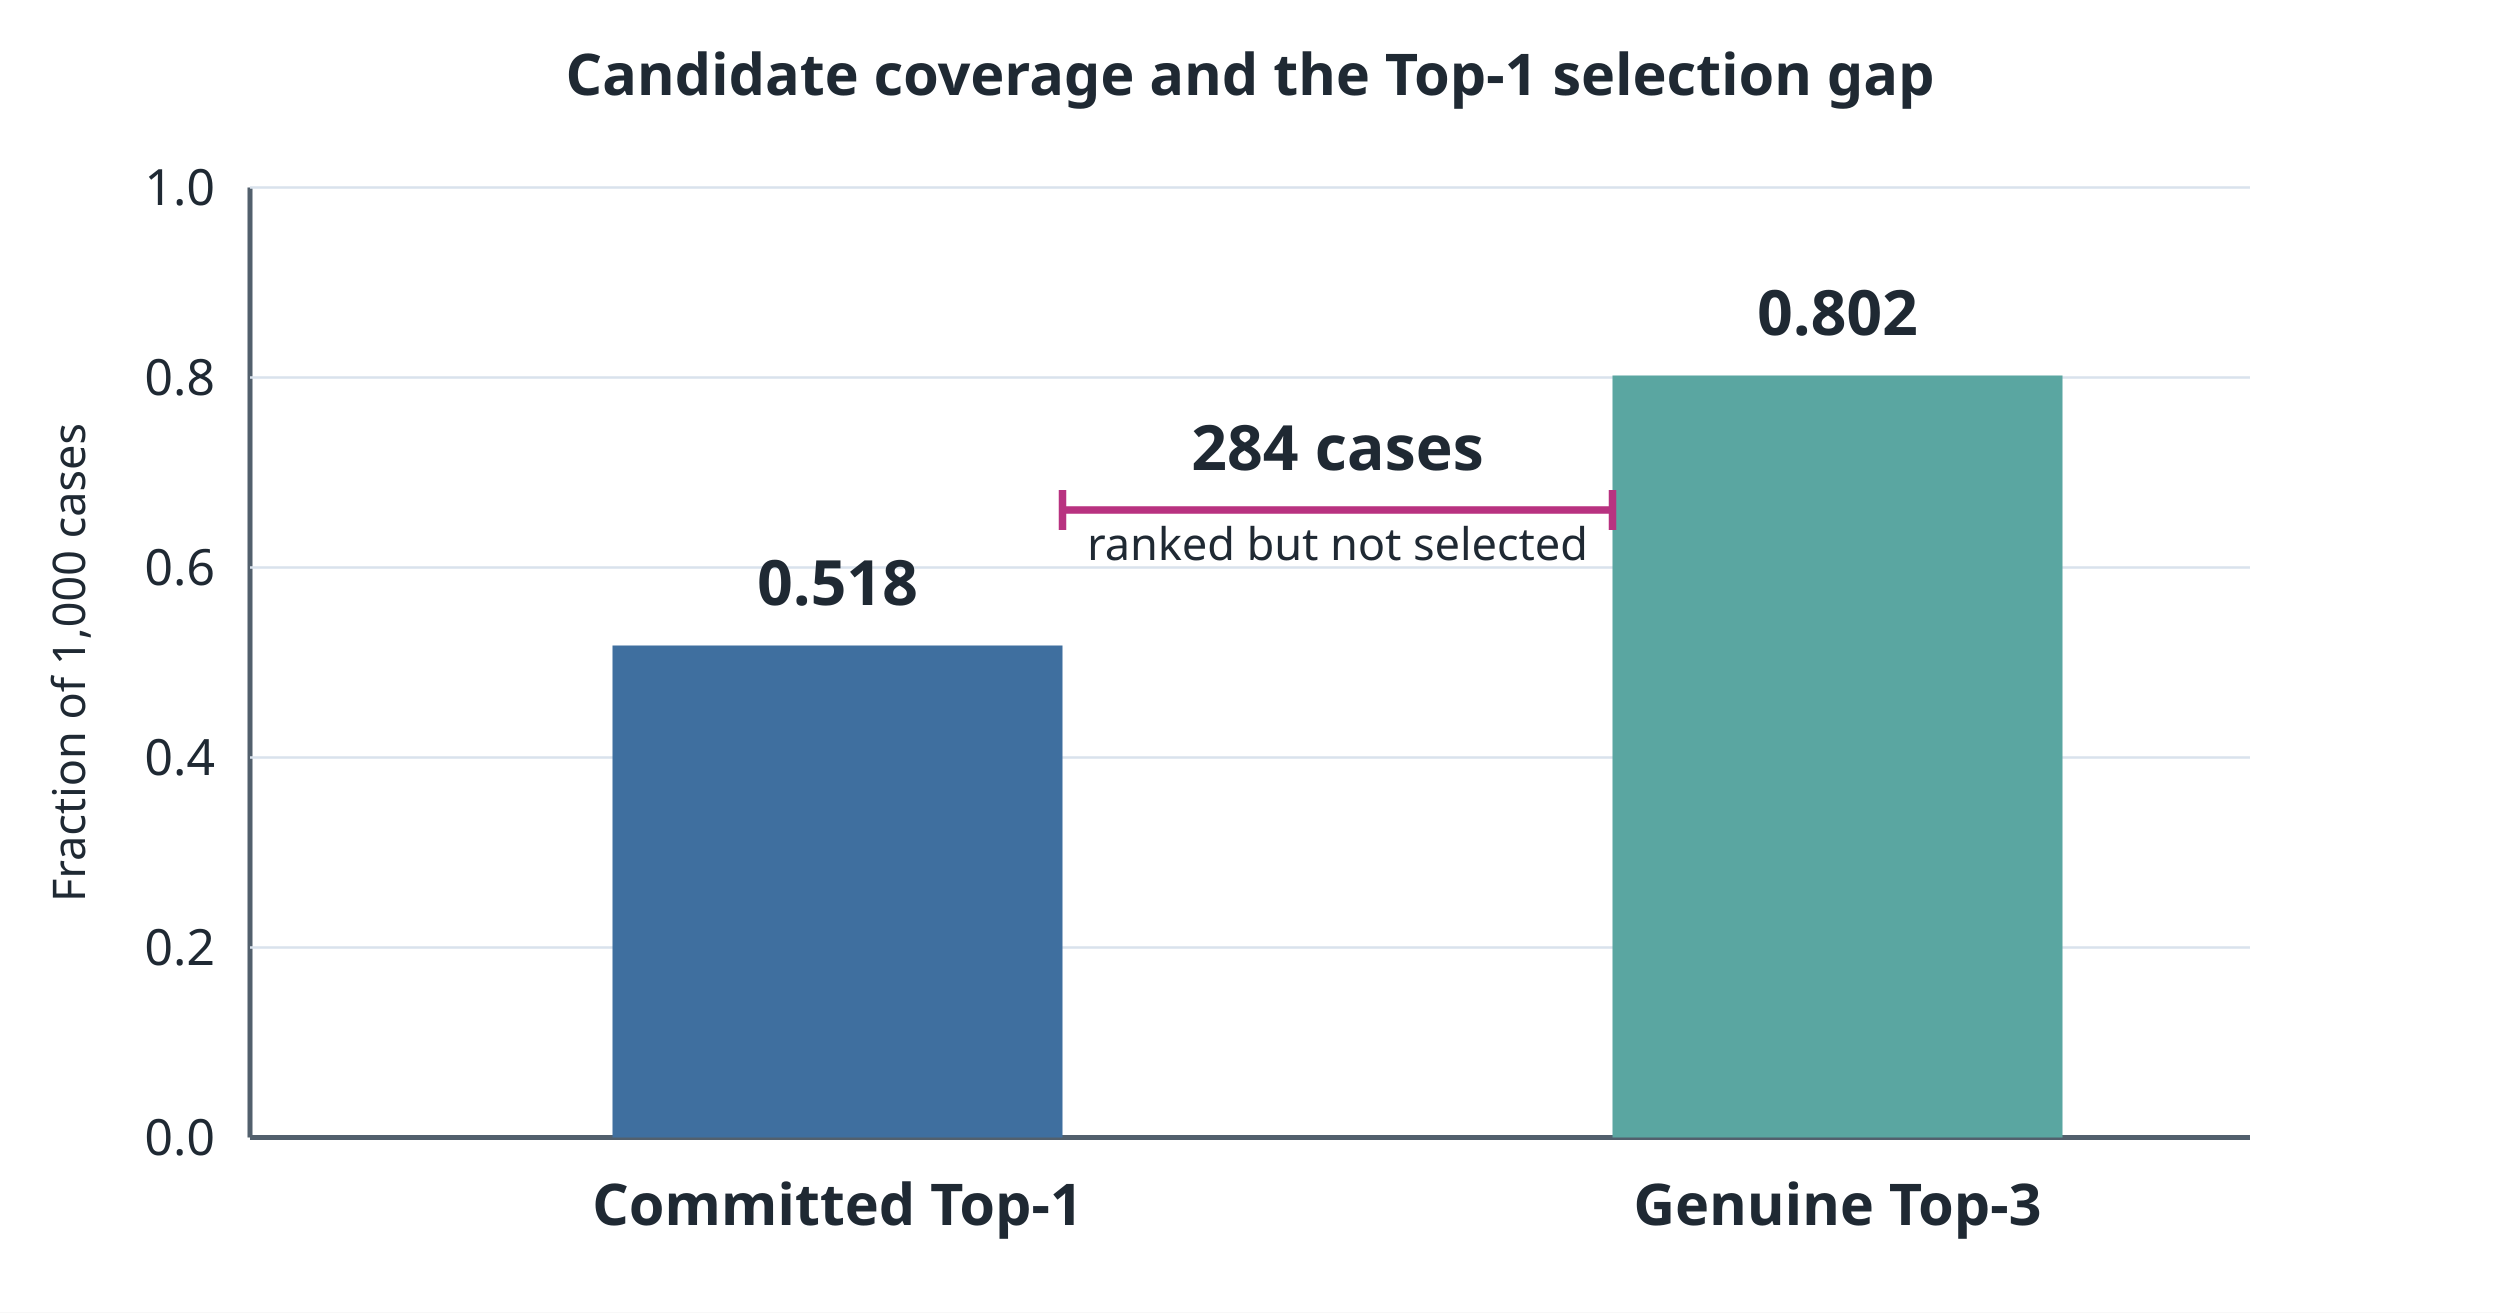
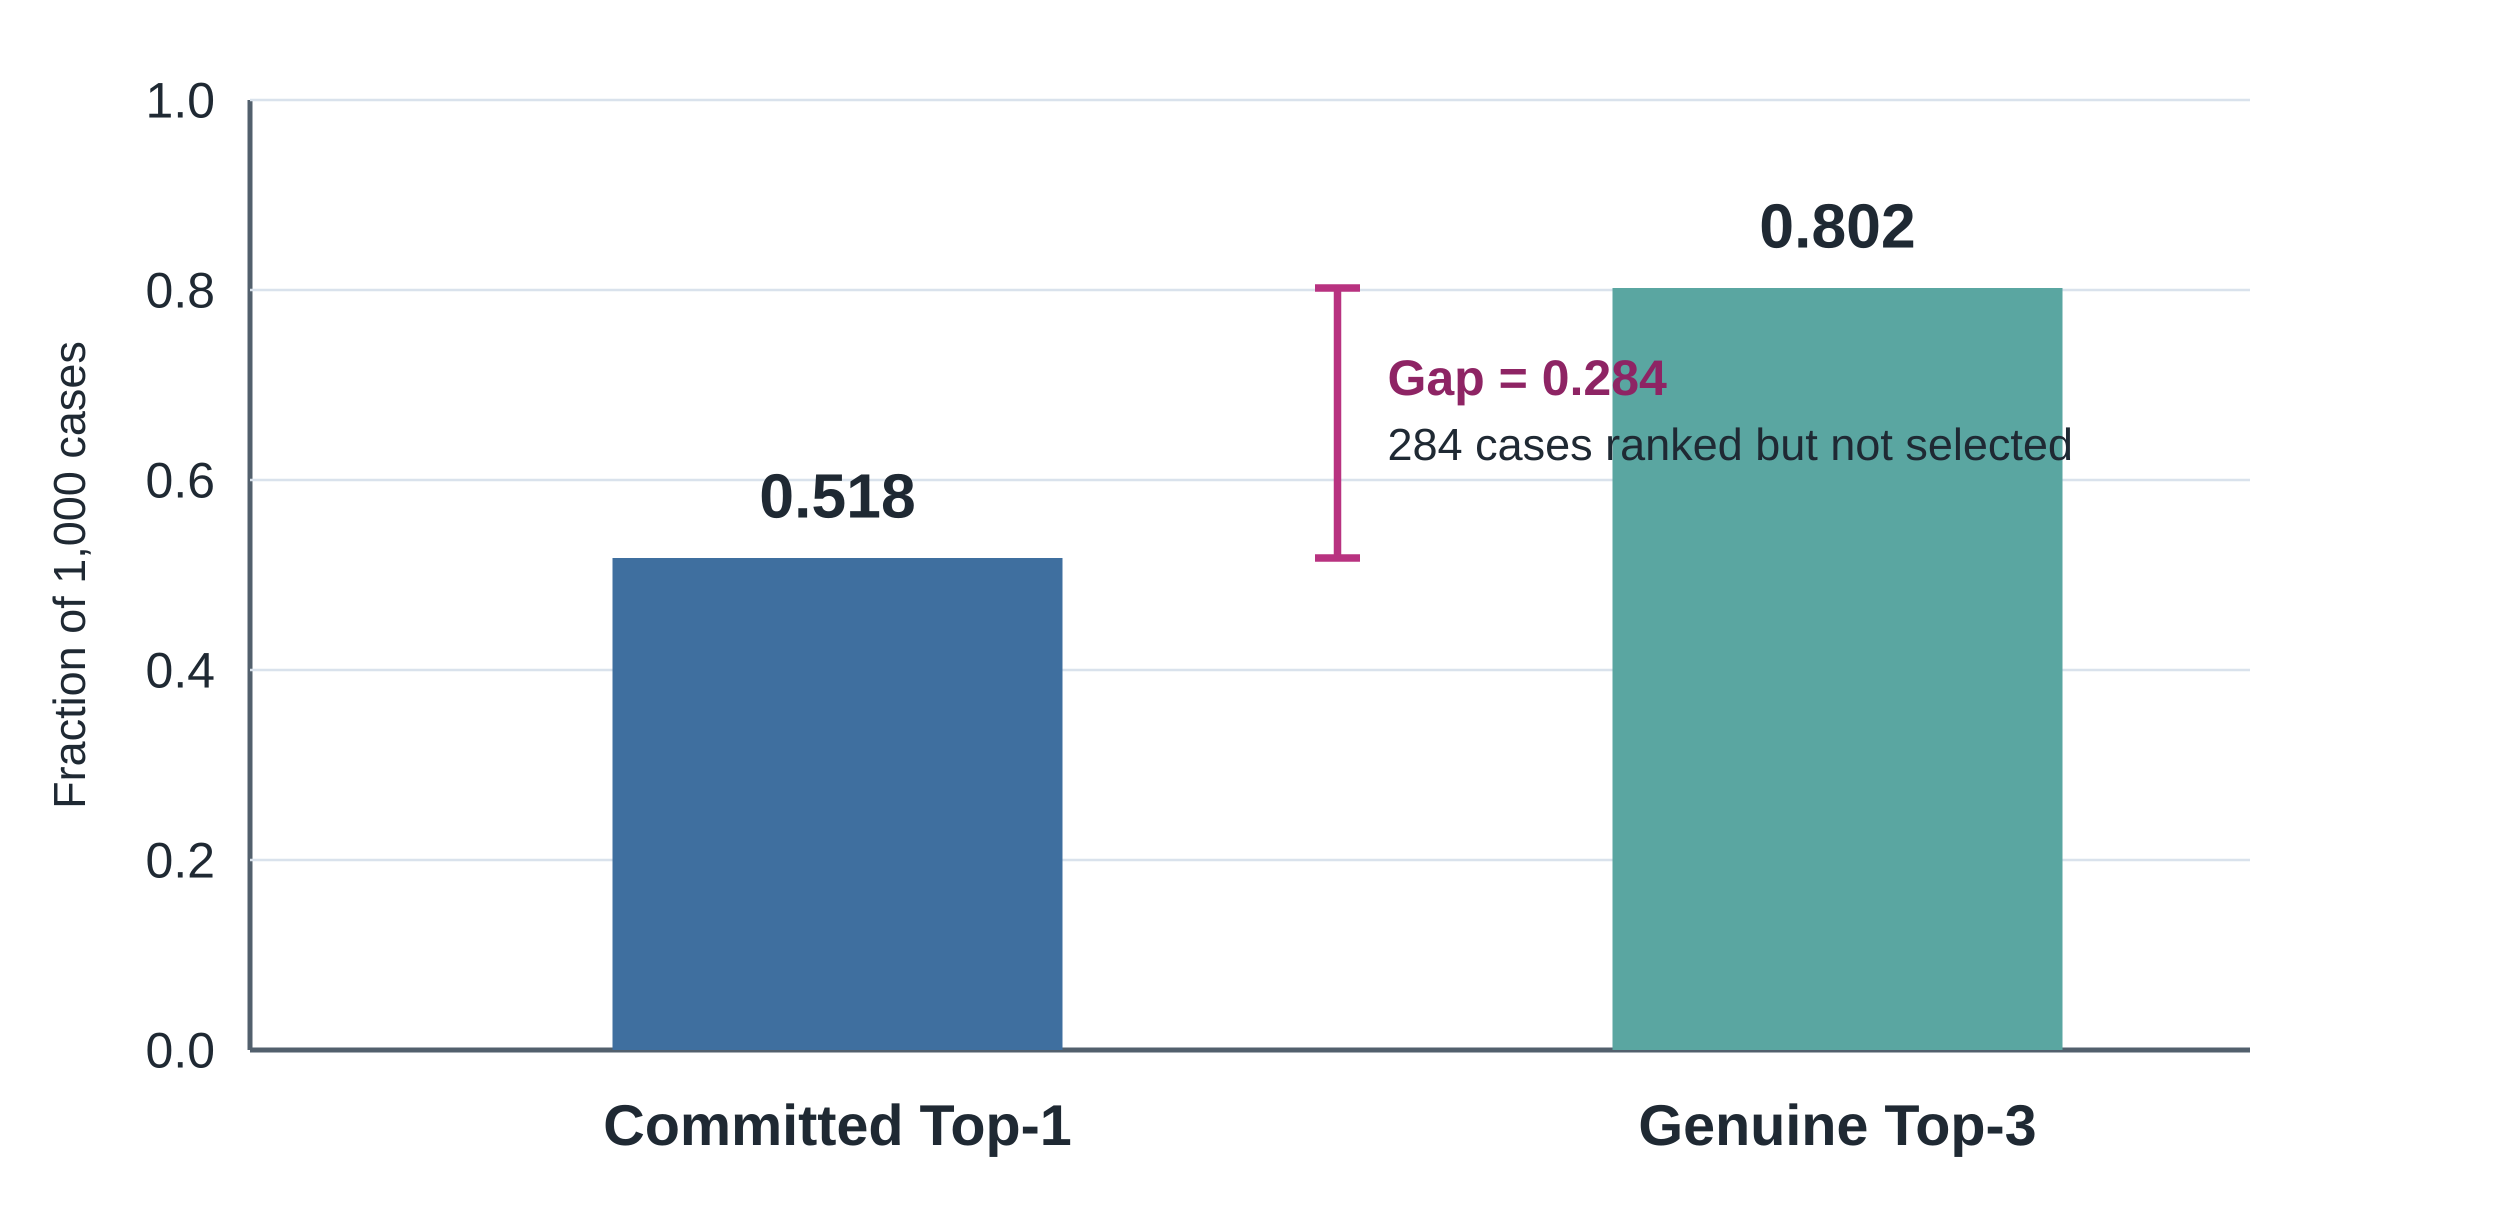
- <svg xmlns="http://www.w3.org/2000/svg" width="1000" height="525" viewBox="0 0 1000 525">
-   <rect width="1000" height="525" fill="#ffffff" />
+ <svg xmlns="http://www.w3.org/2000/svg" width="1000" height="490" viewBox="0 0 1000 490">
+   <rect width="1000" height="490" fill="#ffffff" />
  <style>
-     text { font-family: Verdana; fill: #1f2933; }
+     text { font-family: Verdana, Arial, sans-serif; fill: #1f2933; }
    .axis { stroke: #52606d; stroke-width: 2; }
    .grid { stroke: #d9e2ec; stroke-width: 1; }
    .tick { font-size: 20px; }
    .label { font-size: 23px; font-weight: 600; }
    .value { font-size: 25px; font-weight: 700; }
    .small { font-size: 18px; }
+     .gap { font-size: 20px; font-weight: 700; fill: #8e2464; }
  </style>
-   <text x="500" y="38" text-anchor="middle" class="label">Candidate coverage and the Top-1 selection gap</text>
-   <line x1="100" y1="455" x2="900" y2="455" class="axis" />
-   <line x1="100" y1="75" x2="100" y2="455" class="axis" />
-   <line x1="100" y1="379" x2="900" y2="379" class="grid" />
-   <line x1="100" y1="303" x2="900" y2="303" class="grid" />
-   <line x1="100" y1="227" x2="900" y2="227" class="grid" />
-   <line x1="100" y1="151" x2="900" y2="151" class="grid" />
-   <line x1="100" y1="75" x2="900" y2="75" class="grid" />
-   <text x="86" y="462" text-anchor="end" class="tick">0.0</text>
-   <text x="86" y="386" text-anchor="end" class="tick">0.2</text>
-   <text x="86" y="310" text-anchor="end" class="tick">0.4</text>
-   <text x="86" y="234" text-anchor="end" class="tick">0.6</text>
-   <text x="86" y="158" text-anchor="end" class="tick">0.8</text>
-   <text x="86" y="82" text-anchor="end" class="tick">1.0</text>
-   <text x="34" y="265" text-anchor="middle" class="small" transform="rotate(-90 34 265)">Fraction of 1,000 cases</text>
-   <rect x="245" y="258.2" width="180" height="196.8" fill="#3f6f9f" />
-   <rect x="645" y="150.2" width="180" height="304.8" fill="#5aa6a1" />
-   <text x="335" y="242" text-anchor="middle" class="value">0.518</text>
-   <text x="735" y="134" text-anchor="middle" class="value">0.802</text>
-   <text x="335" y="490" text-anchor="middle" class="label">Committed Top-1</text>
-   <text x="735" y="490" text-anchor="middle" class="label">Genuine Top-3</text>
-   <line x1="425" y1="204" x2="645" y2="204" stroke="#b83280" stroke-width="3" />
-   <line x1="425" y1="196" x2="425" y2="212" stroke="#b83280" stroke-width="3" />
-   <line x1="645" y1="196" x2="645" y2="212" stroke="#b83280" stroke-width="3" />
-   <text x="535" y="188" text-anchor="middle" class="value" fill="#8e2464">284 cases</text>
-   <text x="535" y="224" text-anchor="middle" class="small">ranked but not selected</text>
+   <line x1="100" y1="420" x2="900" y2="420" class="axis" />
+   <line x1="100" y1="40" x2="100" y2="420" class="axis" />
+   <line x1="100" y1="344" x2="900" y2="344" class="grid" />
+   <line x1="100" y1="268" x2="900" y2="268" class="grid" />
+   <line x1="100" y1="192" x2="900" y2="192" class="grid" />
+   <line x1="100" y1="116" x2="900" y2="116" class="grid" />
+   <line x1="100" y1="40" x2="900" y2="40" class="grid" />
+   <text x="86" y="427" text-anchor="end" class="tick">0.0</text>
+   <text x="86" y="351" text-anchor="end" class="tick">0.2</text>
+   <text x="86" y="275" text-anchor="end" class="tick">0.4</text>
+   <text x="86" y="199" text-anchor="end" class="tick">0.6</text>
+   <text x="86" y="123" text-anchor="end" class="tick">0.8</text>
+   <text x="86" y="47" text-anchor="end" class="tick">1.0</text>
+   <text x="34" y="230" text-anchor="middle" class="small" transform="rotate(-90 34 230)">Fraction of 1,000 cases</text>
+   <rect x="245" y="223.2" width="180" height="196.8" fill="#3f6f9f" />
+   <rect x="645" y="115.2" width="180" height="304.8" fill="#5aa6a1" />
+   <text x="335" y="207" text-anchor="middle" class="value">0.518</text>
+   <text x="735" y="99" text-anchor="middle" class="value">0.802</text>
+   <text x="335" y="458" text-anchor="middle" class="label">Committed Top-1</text>
+   <text x="735" y="458" text-anchor="middle" class="label">Genuine Top-3</text>
+   <line x1="535" y1="115.2" x2="535" y2="223.2" stroke="#b83280" stroke-width="3" />
+   <line x1="526" y1="115.2" x2="544" y2="115.2" stroke="#b83280" stroke-width="3" />
+   <line x1="526" y1="223.2" x2="544" y2="223.2" stroke="#b83280" stroke-width="3" />
+   <text x="555" y="158" class="gap">Gap = 0.284</text>
+   <text x="555" y="184" class="small">284 cases ranked but not selected</text>
</svg>
